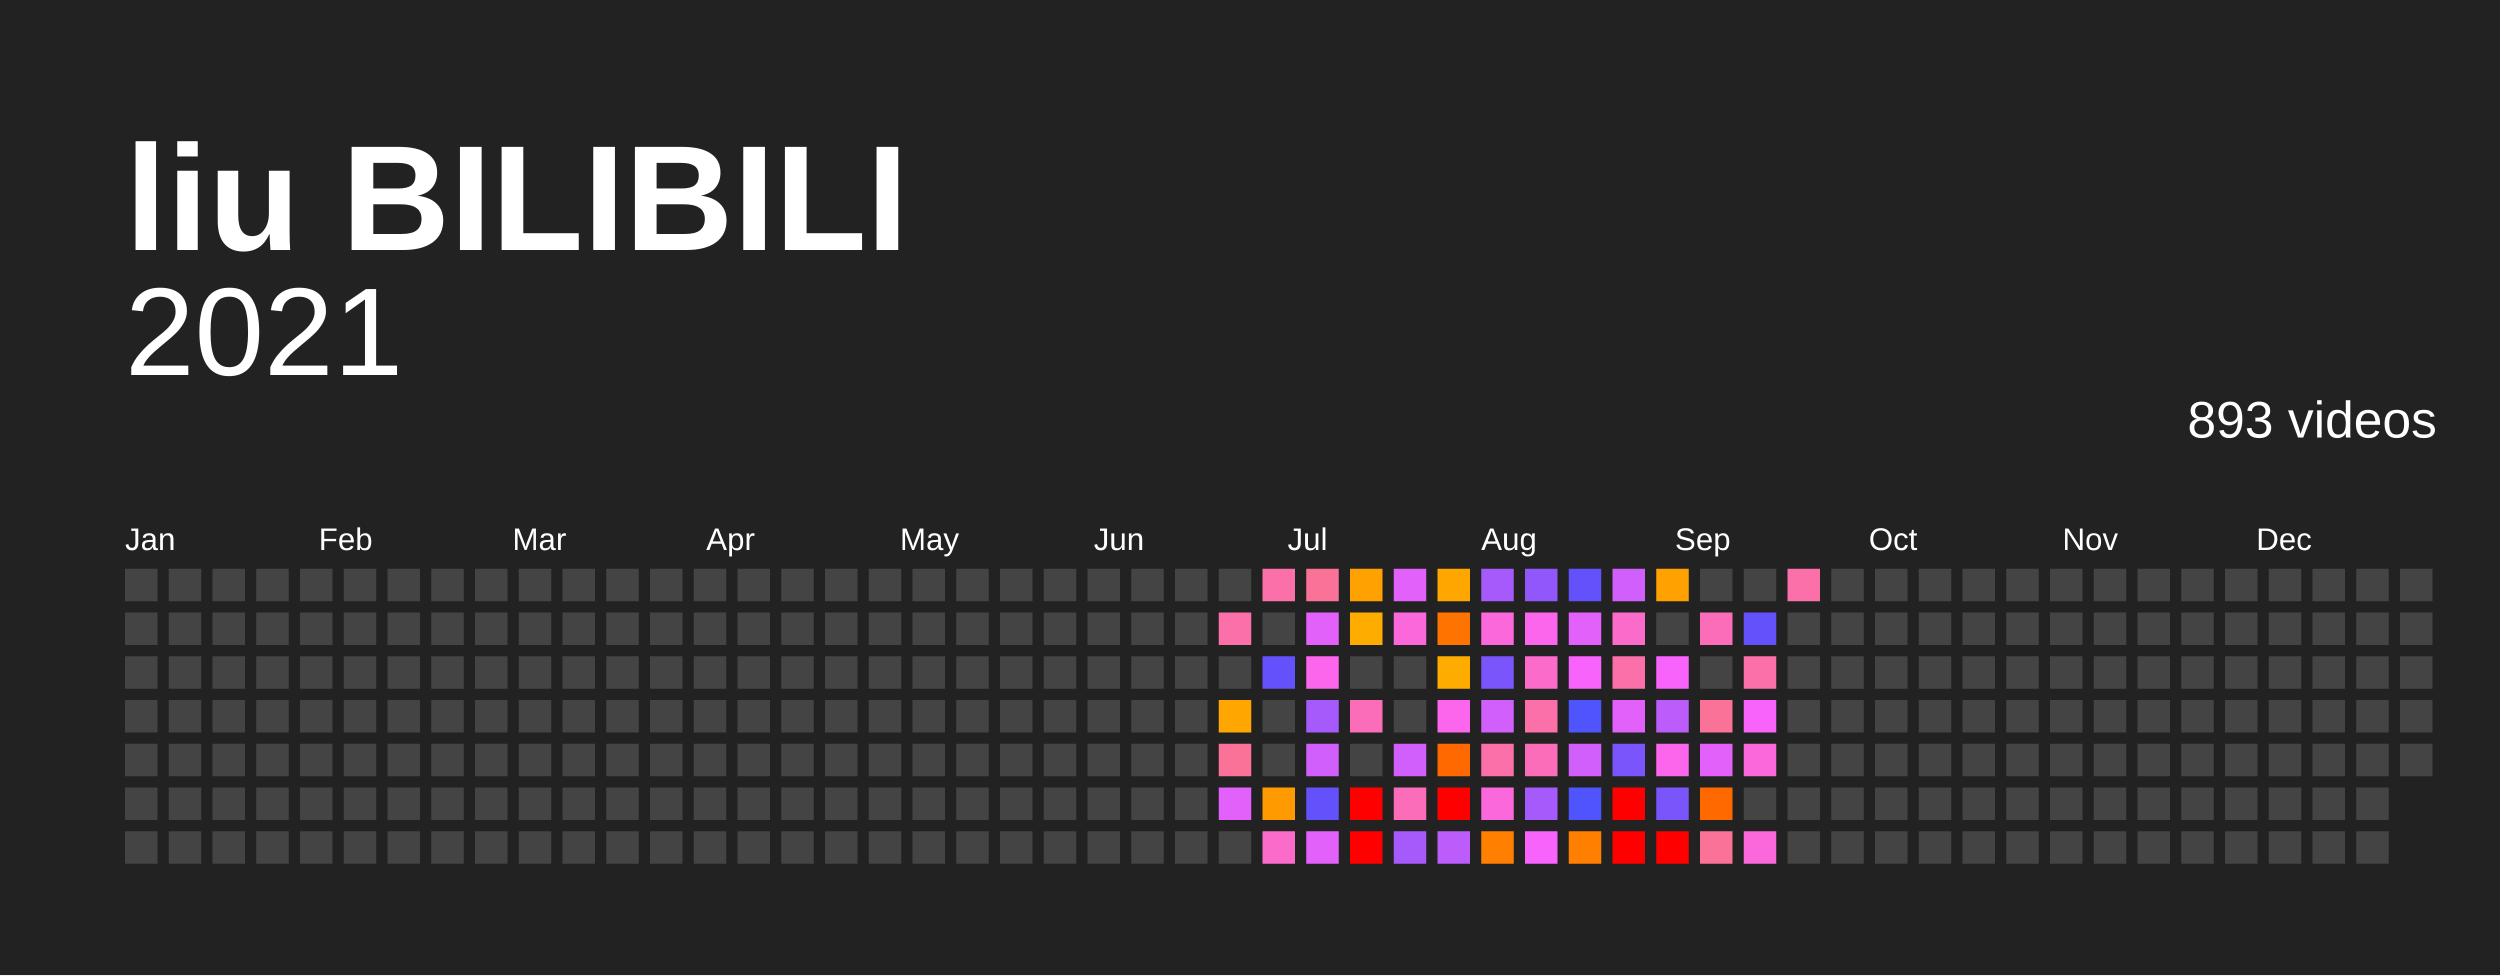
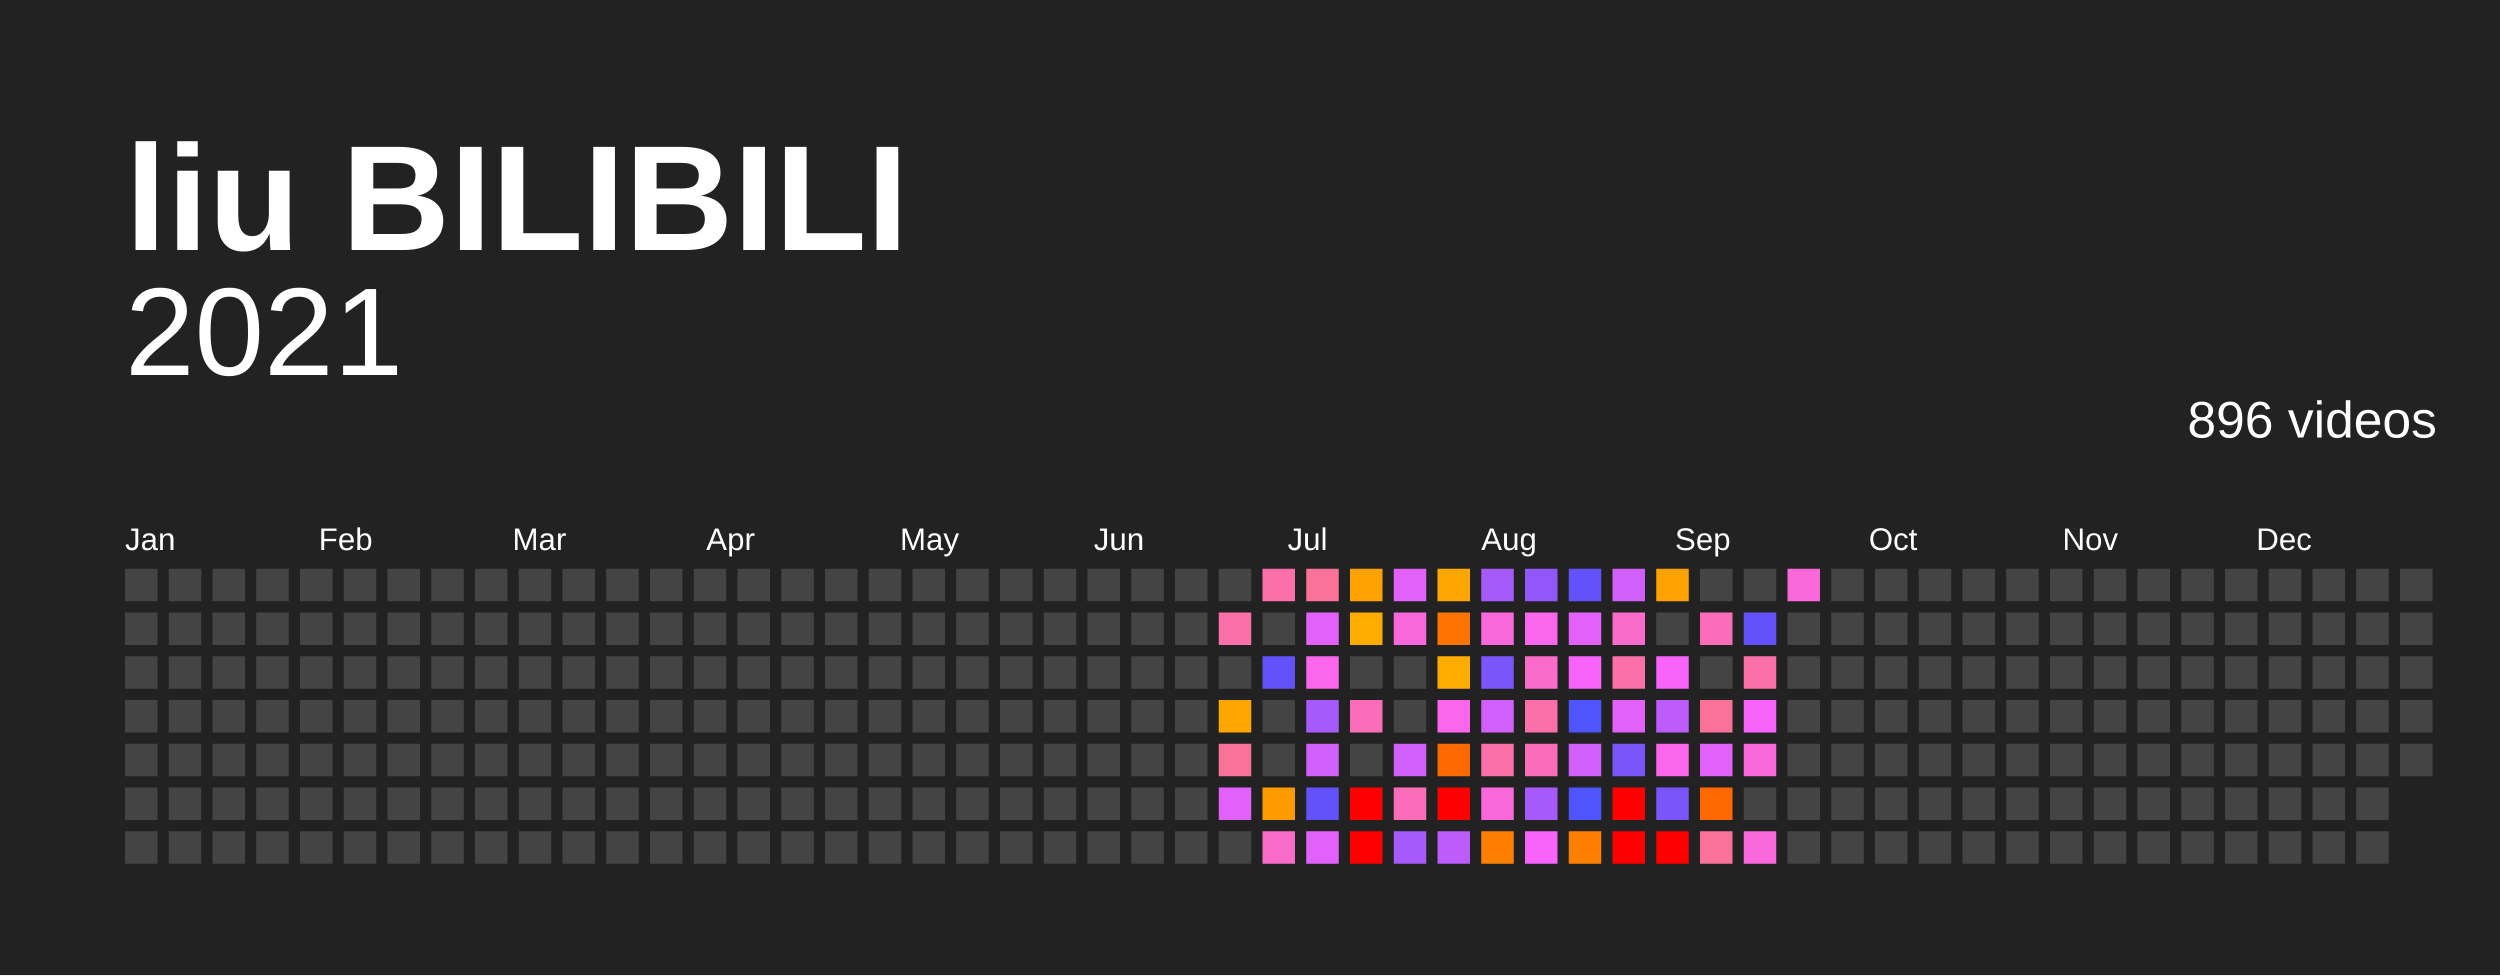
<svg xmlns="http://www.w3.org/2000/svg" baseProfile="full" height="78mm" version="1.1" viewBox="0,0,200,78" width="200mm">
  <defs />
  <rect fill="#222222" height="78" width="200" x="0" y="0" />
  <text fill="#FFFFFF" style="font-size:12px; font-family:Arial; font-weight:bold;" x="10" y="20">liu BILIBILI</text>
  <text alignment-baseline="hanging" fill="#FFFFFF" style="font-size:10.0px; font-family:Arial;" x="10" y="30">2021</text>
-   <text alignment-baseline="hanging" fill="#FFFFFF" style="font-size:4.125px; font-family:Arial;" x="175" y="35">893 videos</text>
+   <text alignment-baseline="hanging" fill="#FFFFFF" style="font-size:4.125px; font-family:Arial;" x="175" y="35">896 videos</text>
  <text fill="#FFFFFF" style="font-size:2.5px; font-family:Arial" x="10.0" y="44">Jan</text>
  <text fill="#FFFFFF" style="font-size:2.5px; font-family:Arial" x="25.5" y="44">Feb</text>
  <text fill="#FFFFFF" style="font-size:2.5px; font-family:Arial" x="41.0" y="44">Mar</text>
  <text fill="#FFFFFF" style="font-size:2.5px; font-family:Arial" x="56.5" y="44">Apr</text>
  <text fill="#FFFFFF" style="font-size:2.5px; font-family:Arial" x="72.0" y="44">May</text>
  <text fill="#FFFFFF" style="font-size:2.5px; font-family:Arial" x="87.5" y="44">Jun</text>
  <text fill="#FFFFFF" style="font-size:2.5px; font-family:Arial" x="103.0" y="44">Jul</text>
  <text fill="#FFFFFF" style="font-size:2.5px; font-family:Arial" x="118.5" y="44">Aug</text>
  <text fill="#FFFFFF" style="font-size:2.5px; font-family:Arial" x="134.0" y="44">Sep</text>
  <text fill="#FFFFFF" style="font-size:2.5px; font-family:Arial" x="149.5" y="44">Oct</text>
  <text fill="#FFFFFF" style="font-size:2.5px; font-family:Arial" x="165.0" y="44">Nov</text>
  <text fill="#FFFFFF" style="font-size:2.5px; font-family:Arial" x="180.5" y="44">Dec</text>
  <rect fill="#444444" height="2.6" width="2.6" x="10.0" y="45.5" />
  <rect fill="#444444" height="2.6" width="2.6" x="10.0" y="49.0" />
  <rect fill="#444444" height="2.6" width="2.6" x="10.0" y="52.5" />
  <rect fill="#444444" height="2.6" width="2.6" x="10.0" y="56.0" />
  <rect fill="#444444" height="2.6" width="2.6" x="10.0" y="59.5" />
  <rect fill="#444444" height="2.6" width="2.6" x="10.0" y="63.0" />
  <rect fill="#444444" height="2.6" width="2.6" x="10.0" y="66.5" />
  <rect fill="#444444" height="2.6" width="2.6" x="13.5" y="45.5" />
  <rect fill="#444444" height="2.6" width="2.6" x="13.5" y="49.0" />
  <rect fill="#444444" height="2.6" width="2.6" x="13.5" y="52.5" />
  <rect fill="#444444" height="2.6" width="2.6" x="13.5" y="56.0" />
  <rect fill="#444444" height="2.6" width="2.6" x="13.5" y="59.5" />
  <rect fill="#444444" height="2.6" width="2.6" x="13.5" y="63.0" />
  <rect fill="#444444" height="2.6" width="2.6" x="13.5" y="66.5" />
  <rect fill="#444444" height="2.6" width="2.6" x="17.0" y="45.5" />
  <rect fill="#444444" height="2.6" width="2.6" x="17.0" y="49.0" />
  <rect fill="#444444" height="2.6" width="2.6" x="17.0" y="52.5" />
  <rect fill="#444444" height="2.6" width="2.6" x="17.0" y="56.0" />
  <rect fill="#444444" height="2.6" width="2.6" x="17.0" y="59.5" />
  <rect fill="#444444" height="2.6" width="2.6" x="17.0" y="63.0" />
  <rect fill="#444444" height="2.6" width="2.6" x="17.0" y="66.5" />
  <rect fill="#444444" height="2.6" width="2.6" x="20.5" y="45.5" />
  <rect fill="#444444" height="2.6" width="2.6" x="20.5" y="49.0" />
  <rect fill="#444444" height="2.6" width="2.6" x="20.5" y="52.5" />
  <rect fill="#444444" height="2.6" width="2.6" x="20.5" y="56.0" />
  <rect fill="#444444" height="2.6" width="2.6" x="20.5" y="59.5" />
  <rect fill="#444444" height="2.6" width="2.6" x="20.5" y="63.0" />
  <rect fill="#444444" height="2.6" width="2.6" x="20.5" y="66.5" />
  <rect fill="#444444" height="2.6" width="2.6" x="24.0" y="45.5" />
  <rect fill="#444444" height="2.6" width="2.6" x="24.0" y="49.0" />
  <rect fill="#444444" height="2.6" width="2.6" x="24.0" y="52.5" />
  <rect fill="#444444" height="2.6" width="2.6" x="24.0" y="56.0" />
  <rect fill="#444444" height="2.6" width="2.6" x="24.0" y="59.5" />
  <rect fill="#444444" height="2.6" width="2.6" x="24.0" y="63.0" />
  <rect fill="#444444" height="2.6" width="2.6" x="24.0" y="66.5" />
  <rect fill="#444444" height="2.6" width="2.6" x="27.5" y="45.5" />
  <rect fill="#444444" height="2.6" width="2.6" x="27.5" y="49.0" />
  <rect fill="#444444" height="2.6" width="2.6" x="27.5" y="52.5" />
  <rect fill="#444444" height="2.6" width="2.6" x="27.5" y="56.0" />
  <rect fill="#444444" height="2.6" width="2.6" x="27.5" y="59.5" />
  <rect fill="#444444" height="2.6" width="2.6" x="27.5" y="63.0" />
  <rect fill="#444444" height="2.6" width="2.6" x="27.5" y="66.5" />
  <rect fill="#444444" height="2.6" width="2.6" x="31.0" y="45.5" />
  <rect fill="#444444" height="2.6" width="2.6" x="31.0" y="49.0" />
  <rect fill="#444444" height="2.6" width="2.6" x="31.0" y="52.5" />
  <rect fill="#444444" height="2.6" width="2.6" x="31.0" y="56.0" />
  <rect fill="#444444" height="2.6" width="2.6" x="31.0" y="59.5" />
  <rect fill="#444444" height="2.6" width="2.6" x="31.0" y="63.0" />
  <rect fill="#444444" height="2.6" width="2.6" x="31.0" y="66.5" />
  <rect fill="#444444" height="2.6" width="2.6" x="34.5" y="45.5" />
  <rect fill="#444444" height="2.6" width="2.6" x="34.5" y="49.0" />
  <rect fill="#444444" height="2.6" width="2.6" x="34.5" y="52.5" />
  <rect fill="#444444" height="2.6" width="2.6" x="34.5" y="56.0" />
  <rect fill="#444444" height="2.6" width="2.6" x="34.5" y="59.5" />
  <rect fill="#444444" height="2.6" width="2.6" x="34.5" y="63.0" />
  <rect fill="#444444" height="2.6" width="2.6" x="34.5" y="66.5" />
  <rect fill="#444444" height="2.6" width="2.6" x="38.0" y="45.5" />
  <rect fill="#444444" height="2.6" width="2.6" x="38.0" y="49.0" />
  <rect fill="#444444" height="2.6" width="2.6" x="38.0" y="52.5" />
  <rect fill="#444444" height="2.6" width="2.6" x="38.0" y="56.0" />
  <rect fill="#444444" height="2.6" width="2.6" x="38.0" y="59.5" />
  <rect fill="#444444" height="2.6" width="2.6" x="38.0" y="63.0" />
  <rect fill="#444444" height="2.6" width="2.6" x="38.0" y="66.5" />
  <rect fill="#444444" height="2.6" width="2.6" x="41.5" y="45.5" />
  <rect fill="#444444" height="2.6" width="2.6" x="41.5" y="49.0" />
  <rect fill="#444444" height="2.6" width="2.6" x="41.5" y="52.5" />
  <rect fill="#444444" height="2.6" width="2.6" x="41.5" y="56.0" />
  <rect fill="#444444" height="2.6" width="2.6" x="41.5" y="59.5" />
  <rect fill="#444444" height="2.6" width="2.6" x="41.5" y="63.0" />
  <rect fill="#444444" height="2.6" width="2.6" x="41.5" y="66.5" />
  <rect fill="#444444" height="2.6" width="2.6" x="45.0" y="45.5" />
  <rect fill="#444444" height="2.6" width="2.6" x="45.0" y="49.0" />
  <rect fill="#444444" height="2.6" width="2.6" x="45.0" y="52.5" />
  <rect fill="#444444" height="2.6" width="2.6" x="45.0" y="56.0" />
  <rect fill="#444444" height="2.6" width="2.6" x="45.0" y="59.5" />
  <rect fill="#444444" height="2.6" width="2.6" x="45.0" y="63.0" />
  <rect fill="#444444" height="2.6" width="2.6" x="45.0" y="66.5" />
  <rect fill="#444444" height="2.6" width="2.6" x="48.5" y="45.5" />
  <rect fill="#444444" height="2.6" width="2.6" x="48.5" y="49.0" />
  <rect fill="#444444" height="2.6" width="2.6" x="48.5" y="52.5" />
  <rect fill="#444444" height="2.6" width="2.6" x="48.5" y="56.0" />
  <rect fill="#444444" height="2.6" width="2.6" x="48.5" y="59.5" />
  <rect fill="#444444" height="2.6" width="2.6" x="48.5" y="63.0" />
  <rect fill="#444444" height="2.6" width="2.6" x="48.5" y="66.5" />
  <rect fill="#444444" height="2.6" width="2.6" x="52.0" y="45.5" />
  <rect fill="#444444" height="2.6" width="2.6" x="52.0" y="49.0" />
  <rect fill="#444444" height="2.6" width="2.6" x="52.0" y="52.5" />
  <rect fill="#444444" height="2.6" width="2.6" x="52.0" y="56.0" />
  <rect fill="#444444" height="2.6" width="2.6" x="52.0" y="59.5" />
  <rect fill="#444444" height="2.6" width="2.6" x="52.0" y="63.0" />
  <rect fill="#444444" height="2.6" width="2.6" x="52.0" y="66.5" />
  <rect fill="#444444" height="2.6" width="2.6" x="55.5" y="45.5" />
  <rect fill="#444444" height="2.6" width="2.6" x="55.5" y="49.0" />
  <rect fill="#444444" height="2.6" width="2.6" x="55.5" y="52.5" />
  <rect fill="#444444" height="2.6" width="2.6" x="55.5" y="56.0" />
  <rect fill="#444444" height="2.6" width="2.6" x="55.5" y="59.5" />
  <rect fill="#444444" height="2.6" width="2.6" x="55.5" y="63.0" />
  <rect fill="#444444" height="2.6" width="2.6" x="55.5" y="66.5" />
  <rect fill="#444444" height="2.6" width="2.6" x="59.0" y="45.5" />
  <rect fill="#444444" height="2.6" width="2.6" x="59.0" y="49.0" />
  <rect fill="#444444" height="2.6" width="2.6" x="59.0" y="52.5" />
  <rect fill="#444444" height="2.6" width="2.6" x="59.0" y="56.0" />
  <rect fill="#444444" height="2.6" width="2.6" x="59.0" y="59.5" />
  <rect fill="#444444" height="2.6" width="2.6" x="59.0" y="63.0" />
  <rect fill="#444444" height="2.6" width="2.6" x="59.0" y="66.5" />
  <rect fill="#444444" height="2.6" width="2.6" x="62.5" y="45.5" />
  <rect fill="#444444" height="2.6" width="2.6" x="62.5" y="49.0" />
  <rect fill="#444444" height="2.6" width="2.6" x="62.5" y="52.5" />
  <rect fill="#444444" height="2.6" width="2.6" x="62.5" y="56.0" />
  <rect fill="#444444" height="2.6" width="2.6" x="62.5" y="59.5" />
  <rect fill="#444444" height="2.6" width="2.6" x="62.5" y="63.0" />
  <rect fill="#444444" height="2.6" width="2.6" x="62.5" y="66.5" />
  <rect fill="#444444" height="2.6" width="2.6" x="66.0" y="45.5" />
  <rect fill="#444444" height="2.6" width="2.6" x="66.0" y="49.0" />
  <rect fill="#444444" height="2.6" width="2.6" x="66.0" y="52.5" />
  <rect fill="#444444" height="2.6" width="2.6" x="66.0" y="56.0" />
  <rect fill="#444444" height="2.6" width="2.6" x="66.0" y="59.5" />
  <rect fill="#444444" height="2.6" width="2.6" x="66.0" y="63.0" />
  <rect fill="#444444" height="2.6" width="2.6" x="66.0" y="66.5" />
  <rect fill="#444444" height="2.6" width="2.6" x="69.5" y="45.5" />
  <rect fill="#444444" height="2.6" width="2.6" x="69.5" y="49.0" />
  <rect fill="#444444" height="2.6" width="2.6" x="69.5" y="52.5" />
  <rect fill="#444444" height="2.6" width="2.6" x="69.5" y="56.0" />
  <rect fill="#444444" height="2.6" width="2.6" x="69.5" y="59.5" />
  <rect fill="#444444" height="2.6" width="2.6" x="69.5" y="63.0" />
  <rect fill="#444444" height="2.6" width="2.6" x="69.5" y="66.5" />
  <rect fill="#444444" height="2.6" width="2.6" x="73.0" y="45.5" />
  <rect fill="#444444" height="2.6" width="2.6" x="73.0" y="49.0" />
  <rect fill="#444444" height="2.6" width="2.6" x="73.0" y="52.5" />
  <rect fill="#444444" height="2.6" width="2.6" x="73.0" y="56.0" />
  <rect fill="#444444" height="2.6" width="2.6" x="73.0" y="59.5" />
  <rect fill="#444444" height="2.6" width="2.6" x="73.0" y="63.0" />
  <rect fill="#444444" height="2.6" width="2.6" x="73.0" y="66.5" />
  <rect fill="#444444" height="2.6" width="2.6" x="76.5" y="45.5" />
  <rect fill="#444444" height="2.6" width="2.6" x="76.5" y="49.0" />
  <rect fill="#444444" height="2.6" width="2.6" x="76.5" y="52.5" />
  <rect fill="#444444" height="2.6" width="2.6" x="76.5" y="56.0" />
  <rect fill="#444444" height="2.6" width="2.6" x="76.5" y="59.5" />
  <rect fill="#444444" height="2.6" width="2.6" x="76.5" y="63.0" />
  <rect fill="#444444" height="2.6" width="2.6" x="76.5" y="66.5" />
  <rect fill="#444444" height="2.6" width="2.6" x="80.0" y="45.5" />
  <rect fill="#444444" height="2.6" width="2.6" x="80.0" y="49.0" />
  <rect fill="#444444" height="2.6" width="2.6" x="80.0" y="52.5" />
  <rect fill="#444444" height="2.6" width="2.6" x="80.0" y="56.0" />
  <rect fill="#444444" height="2.6" width="2.6" x="80.0" y="59.5" />
  <rect fill="#444444" height="2.6" width="2.6" x="80.0" y="63.0" />
  <rect fill="#444444" height="2.6" width="2.6" x="80.0" y="66.5" />
  <rect fill="#444444" height="2.6" width="2.6" x="83.5" y="45.5" />
  <rect fill="#444444" height="2.6" width="2.6" x="83.5" y="49.0" />
  <rect fill="#444444" height="2.6" width="2.6" x="83.5" y="52.5" />
  <rect fill="#444444" height="2.6" width="2.6" x="83.5" y="56.0" />
  <rect fill="#444444" height="2.6" width="2.6" x="83.5" y="59.5" />
  <rect fill="#444444" height="2.6" width="2.6" x="83.5" y="63.0" />
  <rect fill="#444444" height="2.6" width="2.6" x="83.5" y="66.5" />
  <rect fill="#444444" height="2.6" width="2.6" x="87.0" y="45.5" />
  <rect fill="#444444" height="2.6" width="2.6" x="87.0" y="49.0" />
  <rect fill="#444444" height="2.6" width="2.6" x="87.0" y="52.5" />
  <rect fill="#444444" height="2.6" width="2.6" x="87.0" y="56.0" />
  <rect fill="#444444" height="2.6" width="2.6" x="87.0" y="59.5" />
  <rect fill="#444444" height="2.6" width="2.6" x="87.0" y="63.0" />
  <rect fill="#444444" height="2.6" width="2.6" x="87.0" y="66.5" />
  <rect fill="#444444" height="2.6" width="2.6" x="90.5" y="45.5" />
  <rect fill="#444444" height="2.6" width="2.6" x="90.5" y="49.0" />
  <rect fill="#444444" height="2.6" width="2.6" x="90.5" y="52.5" />
  <rect fill="#444444" height="2.6" width="2.6" x="90.5" y="56.0" />
  <rect fill="#444444" height="2.6" width="2.6" x="90.5" y="59.5" />
  <rect fill="#444444" height="2.6" width="2.6" x="90.5" y="63.0" />
  <rect fill="#444444" height="2.6" width="2.6" x="90.5" y="66.5" />
  <rect fill="#444444" height="2.6" width="2.6" x="94.0" y="45.5" />
  <rect fill="#444444" height="2.6" width="2.6" x="94.0" y="49.0" />
  <rect fill="#444444" height="2.6" width="2.6" x="94.0" y="52.5" />
  <rect fill="#444444" height="2.6" width="2.6" x="94.0" y="56.0" />
  <rect fill="#444444" height="2.6" width="2.6" x="94.0" y="59.5" />
  <rect fill="#444444" height="2.6" width="2.6" x="94.0" y="63.0" />
  <rect fill="#444444" height="2.6" width="2.6" x="94.0" y="66.5" />
  <rect fill="#444444" height="2.6" width="2.6" x="97.5" y="45.5" />
  <rect fill="#fb70a9" height="2.6" width="2.6" x="97.5" y="49.0" />
  <rect fill="#444444" height="2.6" width="2.6" x="97.5" y="52.5" />
  <rect fill="#ffa600" height="2.6" width="2.6" x="97.5" y="56.0" />
  <rect fill="#fb7299" height="2.6" width="2.6" x="97.5" y="59.5" />
  <rect fill="#e361fb" height="2.6" width="2.6" x="97.5" y="63.0" />
  <rect fill="#444444" height="2.6" width="2.6" x="97.5" y="66.5" />
  <rect fill="#fb70a9" height="2.6" width="2.6" x="101.0" y="45.5" />
  <rect fill="#444444" height="2.6" width="2.6" x="101.0" y="49.0" />
  <rect fill="#6352fc" height="2.6" width="2.6" x="101.0" y="52.5" />
  <rect fill="#444444" height="2.6" width="2.6" x="101.0" y="56.0" />
  <rect fill="#444444" height="2.6" width="2.6" x="101.0" y="59.5" />
  <rect fill="#ff9b00" height="2.6" width="2.6" x="101.0" y="63.0" />
  <rect fill="#fb6bca" height="2.6" width="2.6" x="101.0" y="66.5" />
  <rect fill="#fb7299" height="2.6" width="2.6" x="104.5" y="45.5" />
  <rect fill="#e361fb" height="2.6" width="2.6" x="104.5" y="49.0" />
  <rect fill="#fb66ed" height="2.6" width="2.6" x="104.5" y="52.5" />
  <rect fill="#a65afb" height="2.6" width="2.6" x="104.5" y="56.0" />
  <rect fill="#d05ffb" height="2.6" width="2.6" x="104.5" y="59.5" />
  <rect fill="#6352fc" height="2.6" width="2.6" x="104.5" y="63.0" />
  <rect fill="#e361fb" height="2.6" width="2.6" x="104.5" y="66.5" />
  <rect fill="#ffa100" height="2.6" width="2.6" x="108.0" y="45.5" />
  <rect fill="#ffac00" height="2.6" width="2.6" x="108.0" y="49.0" />
  <rect fill="#444444" height="2.6" width="2.6" x="108.0" y="52.5" />
  <rect fill="#fb6db9" height="2.6" width="2.6" x="108.0" y="56.0" />
  <rect fill="#444444" height="2.6" width="2.6" x="108.0" y="59.5" />
  <rect fill="red" height="2.6" width="2.6" x="108.0" y="63.0" />
  <rect fill="red" height="2.6" width="2.6" x="108.0" y="66.5" />
  <rect fill="#e361fb" height="2.6" width="2.6" x="111.5" y="45.5" />
  <rect fill="#fb68db" height="2.6" width="2.6" x="111.5" y="49.0" />
  <rect fill="#444444" height="2.6" width="2.6" x="111.5" y="52.5" />
  <rect fill="#444444" height="2.6" width="2.6" x="111.5" y="56.0" />
  <rect fill="#d05ffb" height="2.6" width="2.6" x="111.5" y="59.5" />
  <rect fill="#fb6db9" height="2.6" width="2.6" x="111.5" y="63.0" />
  <rect fill="#a65afb" height="2.6" width="2.6" x="111.5" y="66.5" />
  <rect fill="#ffa600" height="2.6" width="2.6" x="115.0" y="45.5" />
  <rect fill="#ff7400" height="2.6" width="2.6" x="115.0" y="49.0" />
  <rect fill="#ffac00" height="2.6" width="2.6" x="115.0" y="52.5" />
  <rect fill="#fb66ed" height="2.6" width="2.6" x="115.0" y="56.0" />
  <rect fill="#ff6900" height="2.6" width="2.6" x="115.0" y="59.5" />
  <rect fill="red" height="2.6" width="2.6" x="115.0" y="63.0" />
  <rect fill="#bb5cfb" height="2.6" width="2.6" x="115.0" y="66.5" />
  <rect fill="#a65afb" height="2.6" width="2.6" x="118.5" y="45.5" />
  <rect fill="#fb68db" height="2.6" width="2.6" x="118.5" y="49.0" />
  <rect fill="#7a55fb" height="2.6" width="2.6" x="118.5" y="52.5" />
  <rect fill="#d05ffb" height="2.6" width="2.6" x="118.5" y="56.0" />
  <rect fill="#fb70a9" height="2.6" width="2.6" x="118.5" y="59.5" />
  <rect fill="#fb68db" height="2.6" width="2.6" x="118.5" y="63.0" />
  <rect fill="#ff7f00" height="2.6" width="2.6" x="118.5" y="66.5" />
  <rect fill="#9157fb" height="2.6" width="2.6" x="122.0" y="45.5" />
  <rect fill="#fb66ed" height="2.6" width="2.6" x="122.0" y="49.0" />
  <rect fill="#fb6bca" height="2.6" width="2.6" x="122.0" y="52.5" />
  <rect fill="#fb70a9" height="2.6" width="2.6" x="122.0" y="56.0" />
  <rect fill="#fb6db9" height="2.6" width="2.6" x="122.0" y="59.5" />
  <rect fill="#a65afb" height="2.6" width="2.6" x="122.0" y="63.0" />
  <rect fill="#f763fb" height="2.6" width="2.6" x="122.0" y="66.5" />
  <rect fill="#6352fc" height="2.6" width="2.6" x="125.5" y="45.5" />
  <rect fill="#e361fb" height="2.6" width="2.6" x="125.5" y="49.0" />
  <rect fill="#f763fb" height="2.6" width="2.6" x="125.5" y="52.5" />
  <rect fill="#5054fc" height="2.6" width="2.6" x="125.5" y="56.0" />
  <rect fill="#d05ffb" height="2.6" width="2.6" x="125.5" y="59.5" />
  <rect fill="#5054fc" height="2.6" width="2.6" x="125.5" y="63.0" />
  <rect fill="#ff7f00" height="2.6" width="2.6" x="125.5" y="66.5" />
  <rect fill="#d05ffb" height="2.6" width="2.6" x="129.0" y="45.5" />
  <rect fill="#fb6bca" height="2.6" width="2.6" x="129.0" y="49.0" />
  <rect fill="#fb70a9" height="2.6" width="2.6" x="129.0" y="52.5" />
  <rect fill="#e361fb" height="2.6" width="2.6" x="129.0" y="56.0" />
  <rect fill="#7a55fb" height="2.6" width="2.6" x="129.0" y="59.5" />
  <rect fill="red" height="2.6" width="2.6" x="129.0" y="63.0" />
  <rect fill="red" height="2.6" width="2.6" x="129.0" y="66.5" />
  <rect fill="#ffa100" height="2.6" width="2.6" x="132.5" y="45.5" />
  <rect fill="#444444" height="2.6" width="2.6" x="132.5" y="49.0" />
  <rect fill="#f763fb" height="2.6" width="2.6" x="132.5" y="52.5" />
  <rect fill="#bb5cfb" height="2.6" width="2.6" x="132.5" y="56.0" />
  <rect fill="#fb66ed" height="2.6" width="2.6" x="132.5" y="59.5" />
  <rect fill="#7a55fb" height="2.6" width="2.6" x="132.5" y="63.0" />
  <rect fill="red" height="2.6" width="2.6" x="132.5" y="66.5" />
  <rect fill="#444444" height="2.6" width="2.6" x="136.0" y="45.5" />
  <rect fill="#fb6db9" height="2.6" width="2.6" x="136.0" y="49.0" />
  <rect fill="#444444" height="2.6" width="2.6" x="136.0" y="52.5" />
  <rect fill="#fb7299" height="2.6" width="2.6" x="136.0" y="56.0" />
  <rect fill="#e361fb" height="2.6" width="2.6" x="136.0" y="59.5" />
  <rect fill="#ff6900" height="2.6" width="2.6" x="136.0" y="63.0" />
  <rect fill="#fb7299" height="2.6" width="2.6" x="136.0" y="66.5" />
  <rect fill="#444444" height="2.6" width="2.6" x="139.5" y="45.5" />
  <rect fill="#6352fc" height="2.6" width="2.6" x="139.5" y="49.0" />
  <rect fill="#fb70a9" height="2.6" width="2.6" x="139.5" y="52.5" />
  <rect fill="#f763fb" height="2.6" width="2.6" x="139.5" y="56.0" />
  <rect fill="#fb68db" height="2.6" width="2.6" x="139.5" y="59.5" />
  <rect fill="#444444" height="2.6" width="2.6" x="139.5" y="63.0" />
  <rect fill="#fb68db" height="2.6" width="2.6" x="139.5" y="66.5" />
-   <rect fill="#fb70a9" height="2.6" width="2.6" x="143.0" y="45.5" />
+   <rect fill="#fb68db" height="2.6" width="2.6" x="143.0" y="45.5" />
  <rect fill="#444444" height="2.6" width="2.6" x="143.0" y="49.0" />
  <rect fill="#444444" height="2.6" width="2.6" x="143.0" y="52.5" />
  <rect fill="#444444" height="2.6" width="2.6" x="143.0" y="56.0" />
  <rect fill="#444444" height="2.6" width="2.6" x="143.0" y="59.5" />
  <rect fill="#444444" height="2.6" width="2.6" x="143.0" y="63.0" />
  <rect fill="#444444" height="2.6" width="2.6" x="143.0" y="66.5" />
  <rect fill="#444444" height="2.6" width="2.6" x="146.5" y="45.5" />
  <rect fill="#444444" height="2.6" width="2.6" x="146.5" y="49.0" />
  <rect fill="#444444" height="2.6" width="2.6" x="146.5" y="52.5" />
  <rect fill="#444444" height="2.6" width="2.6" x="146.5" y="56.0" />
  <rect fill="#444444" height="2.6" width="2.6" x="146.5" y="59.5" />
  <rect fill="#444444" height="2.6" width="2.6" x="146.5" y="63.0" />
  <rect fill="#444444" height="2.6" width="2.6" x="146.5" y="66.5" />
  <rect fill="#444444" height="2.6" width="2.6" x="150.0" y="45.5" />
  <rect fill="#444444" height="2.6" width="2.6" x="150.0" y="49.0" />
  <rect fill="#444444" height="2.6" width="2.6" x="150.0" y="52.5" />
  <rect fill="#444444" height="2.6" width="2.6" x="150.0" y="56.0" />
  <rect fill="#444444" height="2.6" width="2.6" x="150.0" y="59.5" />
  <rect fill="#444444" height="2.6" width="2.6" x="150.0" y="63.0" />
  <rect fill="#444444" height="2.6" width="2.6" x="150.0" y="66.5" />
  <rect fill="#444444" height="2.6" width="2.6" x="153.5" y="45.5" />
  <rect fill="#444444" height="2.6" width="2.6" x="153.5" y="49.0" />
  <rect fill="#444444" height="2.6" width="2.6" x="153.5" y="52.5" />
  <rect fill="#444444" height="2.6" width="2.6" x="153.5" y="56.0" />
  <rect fill="#444444" height="2.6" width="2.6" x="153.5" y="59.5" />
  <rect fill="#444444" height="2.6" width="2.6" x="153.5" y="63.0" />
  <rect fill="#444444" height="2.6" width="2.6" x="153.5" y="66.5" />
  <rect fill="#444444" height="2.6" width="2.6" x="157.0" y="45.5" />
  <rect fill="#444444" height="2.6" width="2.6" x="157.0" y="49.0" />
  <rect fill="#444444" height="2.6" width="2.6" x="157.0" y="52.5" />
  <rect fill="#444444" height="2.6" width="2.6" x="157.0" y="56.0" />
  <rect fill="#444444" height="2.6" width="2.6" x="157.0" y="59.5" />
  <rect fill="#444444" height="2.6" width="2.6" x="157.0" y="63.0" />
  <rect fill="#444444" height="2.6" width="2.6" x="157.0" y="66.5" />
  <rect fill="#444444" height="2.6" width="2.6" x="160.5" y="45.5" />
  <rect fill="#444444" height="2.6" width="2.6" x="160.5" y="49.0" />
  <rect fill="#444444" height="2.6" width="2.6" x="160.5" y="52.5" />
  <rect fill="#444444" height="2.6" width="2.6" x="160.5" y="56.0" />
  <rect fill="#444444" height="2.6" width="2.6" x="160.5" y="59.5" />
  <rect fill="#444444" height="2.6" width="2.6" x="160.5" y="63.0" />
  <rect fill="#444444" height="2.6" width="2.6" x="160.5" y="66.5" />
  <rect fill="#444444" height="2.6" width="2.6" x="164.0" y="45.5" />
  <rect fill="#444444" height="2.6" width="2.6" x="164.0" y="49.0" />
  <rect fill="#444444" height="2.6" width="2.6" x="164.0" y="52.5" />
  <rect fill="#444444" height="2.6" width="2.6" x="164.0" y="56.0" />
  <rect fill="#444444" height="2.6" width="2.6" x="164.0" y="59.5" />
  <rect fill="#444444" height="2.6" width="2.6" x="164.0" y="63.0" />
  <rect fill="#444444" height="2.6" width="2.6" x="164.0" y="66.5" />
  <rect fill="#444444" height="2.6" width="2.6" x="167.5" y="45.5" />
  <rect fill="#444444" height="2.6" width="2.6" x="167.5" y="49.0" />
  <rect fill="#444444" height="2.6" width="2.6" x="167.5" y="52.5" />
  <rect fill="#444444" height="2.6" width="2.6" x="167.5" y="56.0" />
  <rect fill="#444444" height="2.6" width="2.6" x="167.5" y="59.5" />
  <rect fill="#444444" height="2.6" width="2.6" x="167.5" y="63.0" />
  <rect fill="#444444" height="2.6" width="2.6" x="167.5" y="66.5" />
  <rect fill="#444444" height="2.6" width="2.6" x="171.0" y="45.5" />
  <rect fill="#444444" height="2.6" width="2.6" x="171.0" y="49.0" />
  <rect fill="#444444" height="2.6" width="2.6" x="171.0" y="52.5" />
  <rect fill="#444444" height="2.6" width="2.6" x="171.0" y="56.0" />
  <rect fill="#444444" height="2.6" width="2.6" x="171.0" y="59.5" />
  <rect fill="#444444" height="2.6" width="2.6" x="171.0" y="63.0" />
  <rect fill="#444444" height="2.6" width="2.6" x="171.0" y="66.5" />
  <rect fill="#444444" height="2.6" width="2.6" x="174.5" y="45.5" />
  <rect fill="#444444" height="2.6" width="2.6" x="174.5" y="49.0" />
  <rect fill="#444444" height="2.6" width="2.6" x="174.5" y="52.5" />
  <rect fill="#444444" height="2.6" width="2.6" x="174.5" y="56.0" />
  <rect fill="#444444" height="2.6" width="2.6" x="174.5" y="59.5" />
  <rect fill="#444444" height="2.6" width="2.6" x="174.5" y="63.0" />
  <rect fill="#444444" height="2.6" width="2.6" x="174.5" y="66.5" />
  <rect fill="#444444" height="2.6" width="2.6" x="178.0" y="45.5" />
  <rect fill="#444444" height="2.6" width="2.6" x="178.0" y="49.0" />
  <rect fill="#444444" height="2.6" width="2.6" x="178.0" y="52.5" />
  <rect fill="#444444" height="2.6" width="2.6" x="178.0" y="56.0" />
  <rect fill="#444444" height="2.6" width="2.6" x="178.0" y="59.5" />
  <rect fill="#444444" height="2.6" width="2.6" x="178.0" y="63.0" />
  <rect fill="#444444" height="2.6" width="2.6" x="178.0" y="66.5" />
  <rect fill="#444444" height="2.6" width="2.6" x="181.5" y="45.5" />
  <rect fill="#444444" height="2.6" width="2.6" x="181.5" y="49.0" />
  <rect fill="#444444" height="2.6" width="2.6" x="181.5" y="52.5" />
  <rect fill="#444444" height="2.6" width="2.6" x="181.5" y="56.0" />
  <rect fill="#444444" height="2.6" width="2.6" x="181.5" y="59.5" />
  <rect fill="#444444" height="2.6" width="2.6" x="181.5" y="63.0" />
  <rect fill="#444444" height="2.6" width="2.6" x="181.5" y="66.5" />
  <rect fill="#444444" height="2.6" width="2.6" x="185.0" y="45.5" />
  <rect fill="#444444" height="2.6" width="2.6" x="185.0" y="49.0" />
  <rect fill="#444444" height="2.6" width="2.6" x="185.0" y="52.5" />
  <rect fill="#444444" height="2.6" width="2.6" x="185.0" y="56.0" />
  <rect fill="#444444" height="2.6" width="2.6" x="185.0" y="59.5" />
  <rect fill="#444444" height="2.6" width="2.6" x="185.0" y="63.0" />
  <rect fill="#444444" height="2.6" width="2.6" x="185.0" y="66.5" />
  <rect fill="#444444" height="2.6" width="2.6" x="188.5" y="45.5" />
  <rect fill="#444444" height="2.6" width="2.6" x="188.5" y="49.0" />
  <rect fill="#444444" height="2.6" width="2.6" x="188.5" y="52.5" />
  <rect fill="#444444" height="2.6" width="2.6" x="188.5" y="56.0" />
  <rect fill="#444444" height="2.6" width="2.6" x="188.5" y="59.5" />
  <rect fill="#444444" height="2.6" width="2.6" x="188.5" y="63.0" />
  <rect fill="#444444" height="2.6" width="2.6" x="188.5" y="66.5" />
  <rect fill="#444444" height="2.6" width="2.6" x="192.0" y="45.5" />
  <rect fill="#444444" height="2.6" width="2.6" x="192.0" y="49.0" />
  <rect fill="#444444" height="2.6" width="2.6" x="192.0" y="52.5" />
  <rect fill="#444444" height="2.6" width="2.6" x="192.0" y="56.0" />
  <rect fill="#444444" height="2.6" width="2.6" x="192.0" y="59.5" />
</svg>
